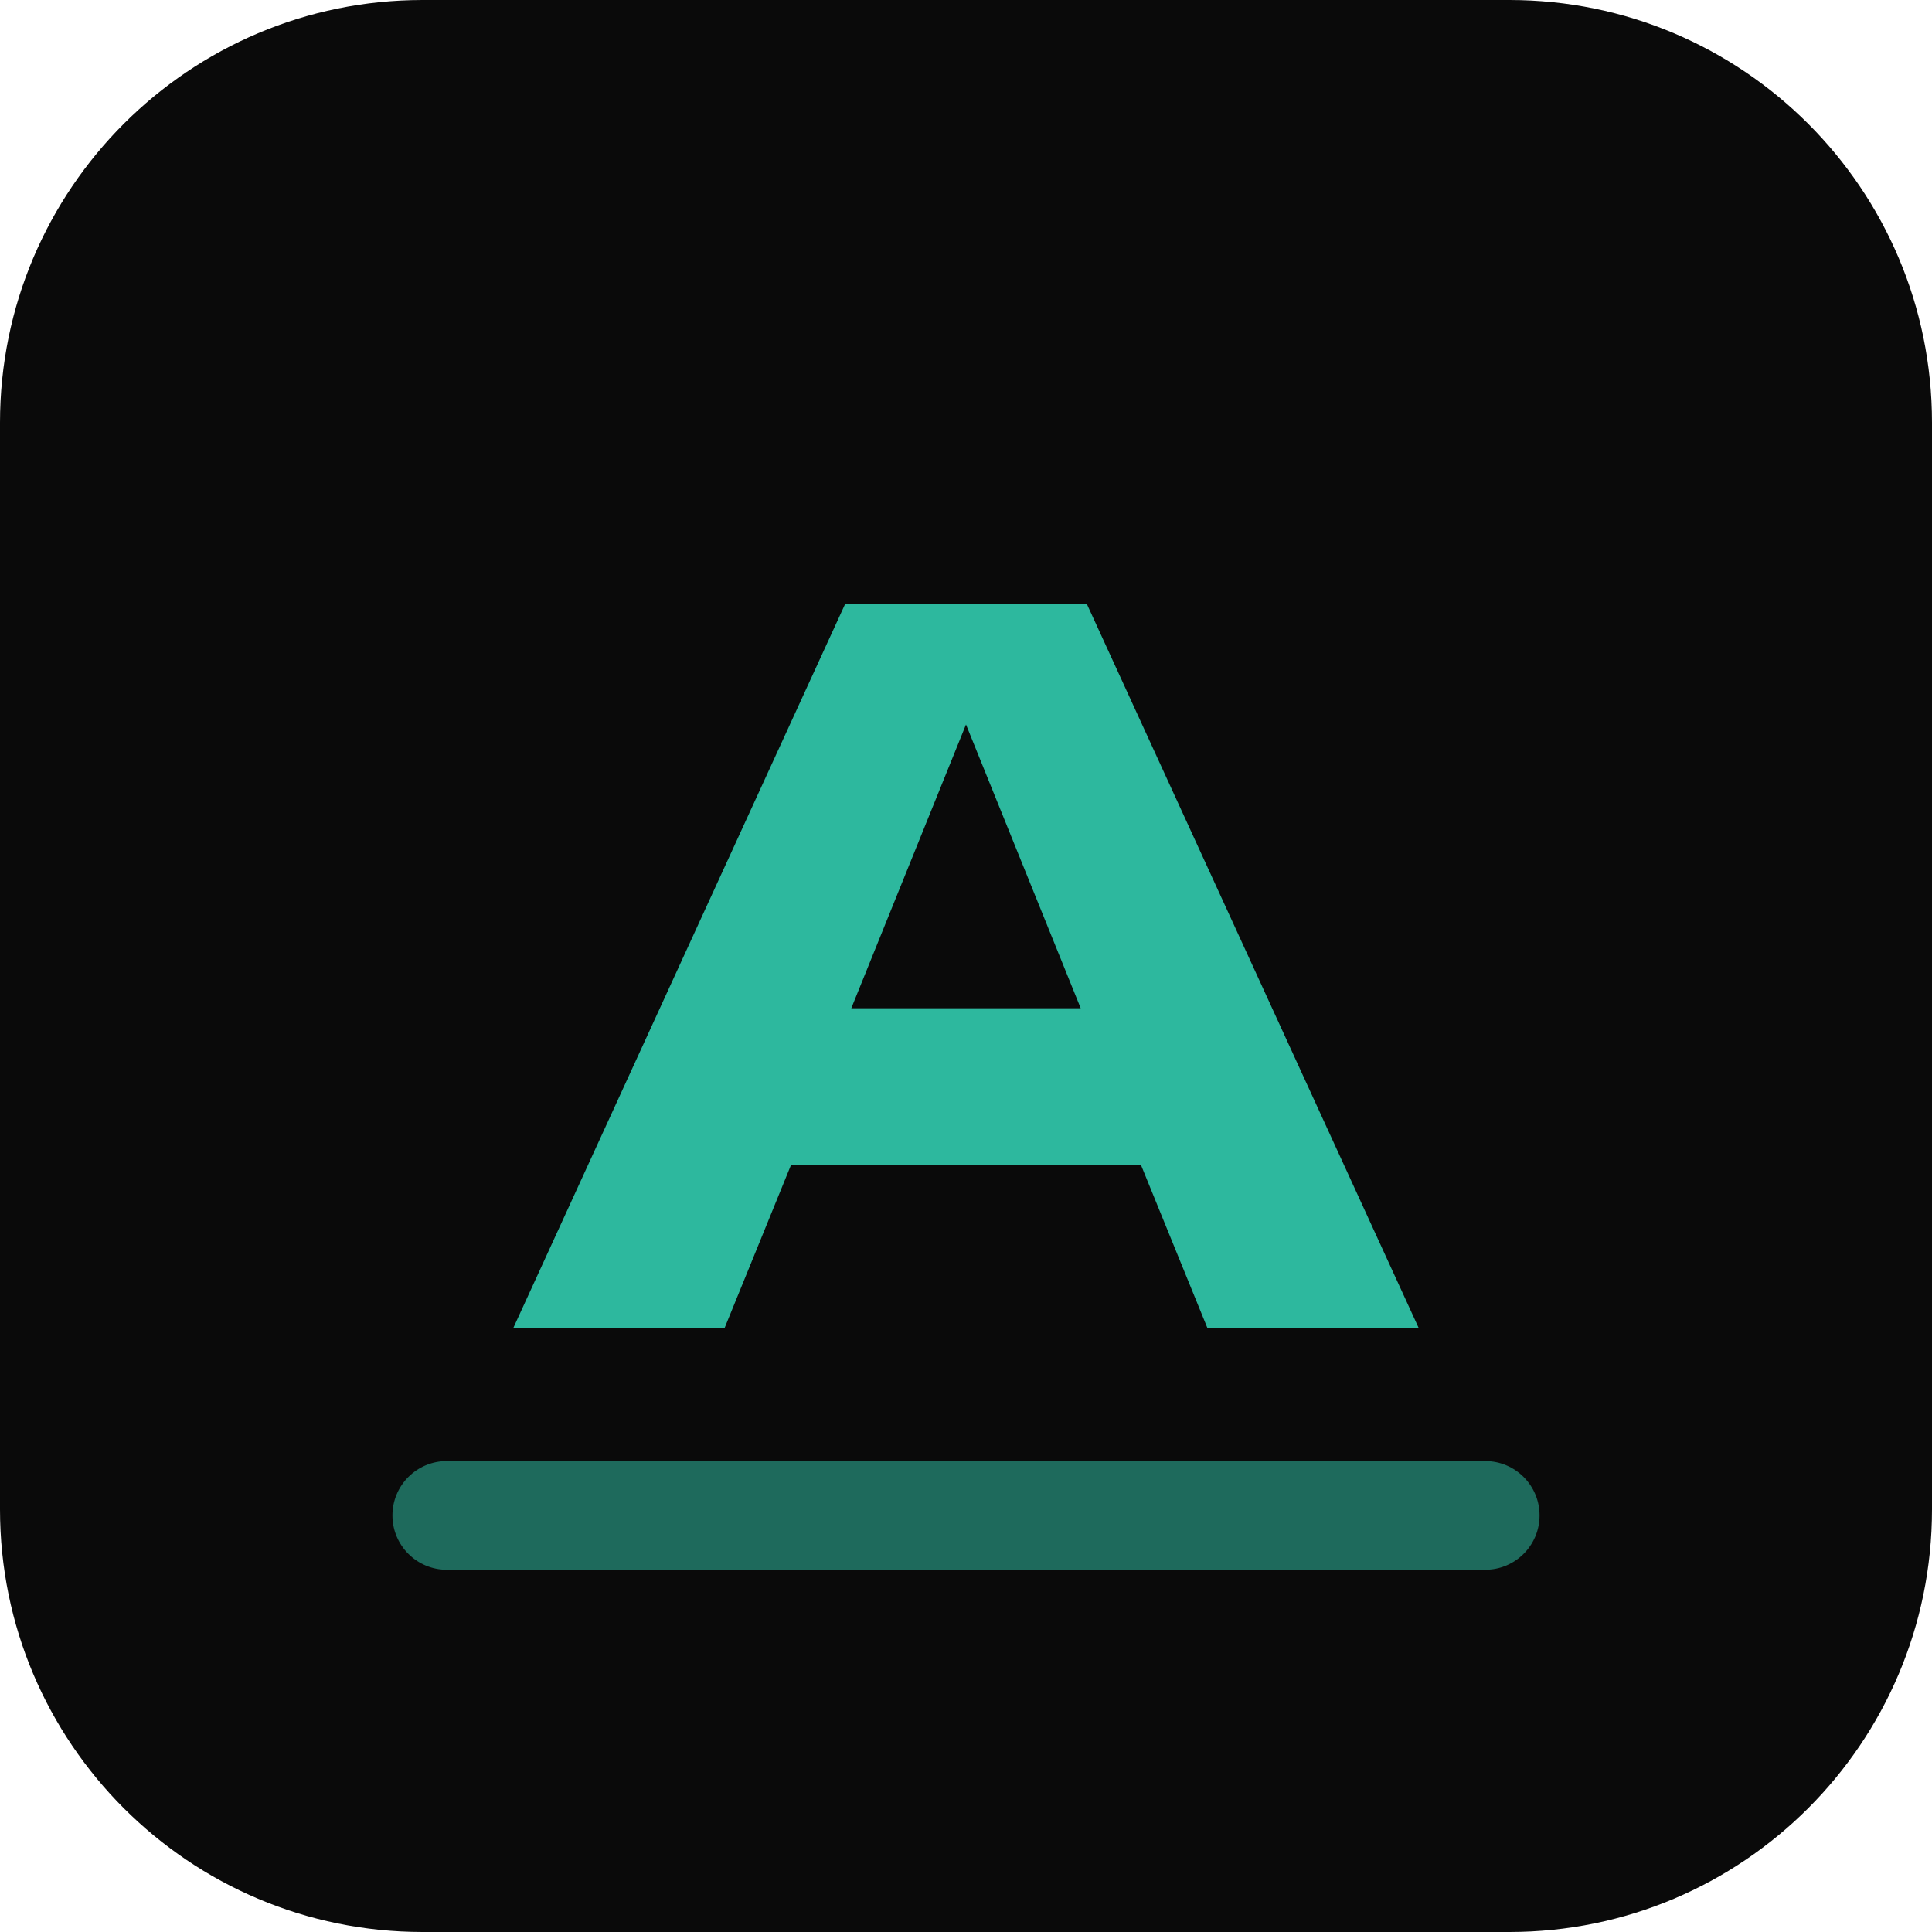
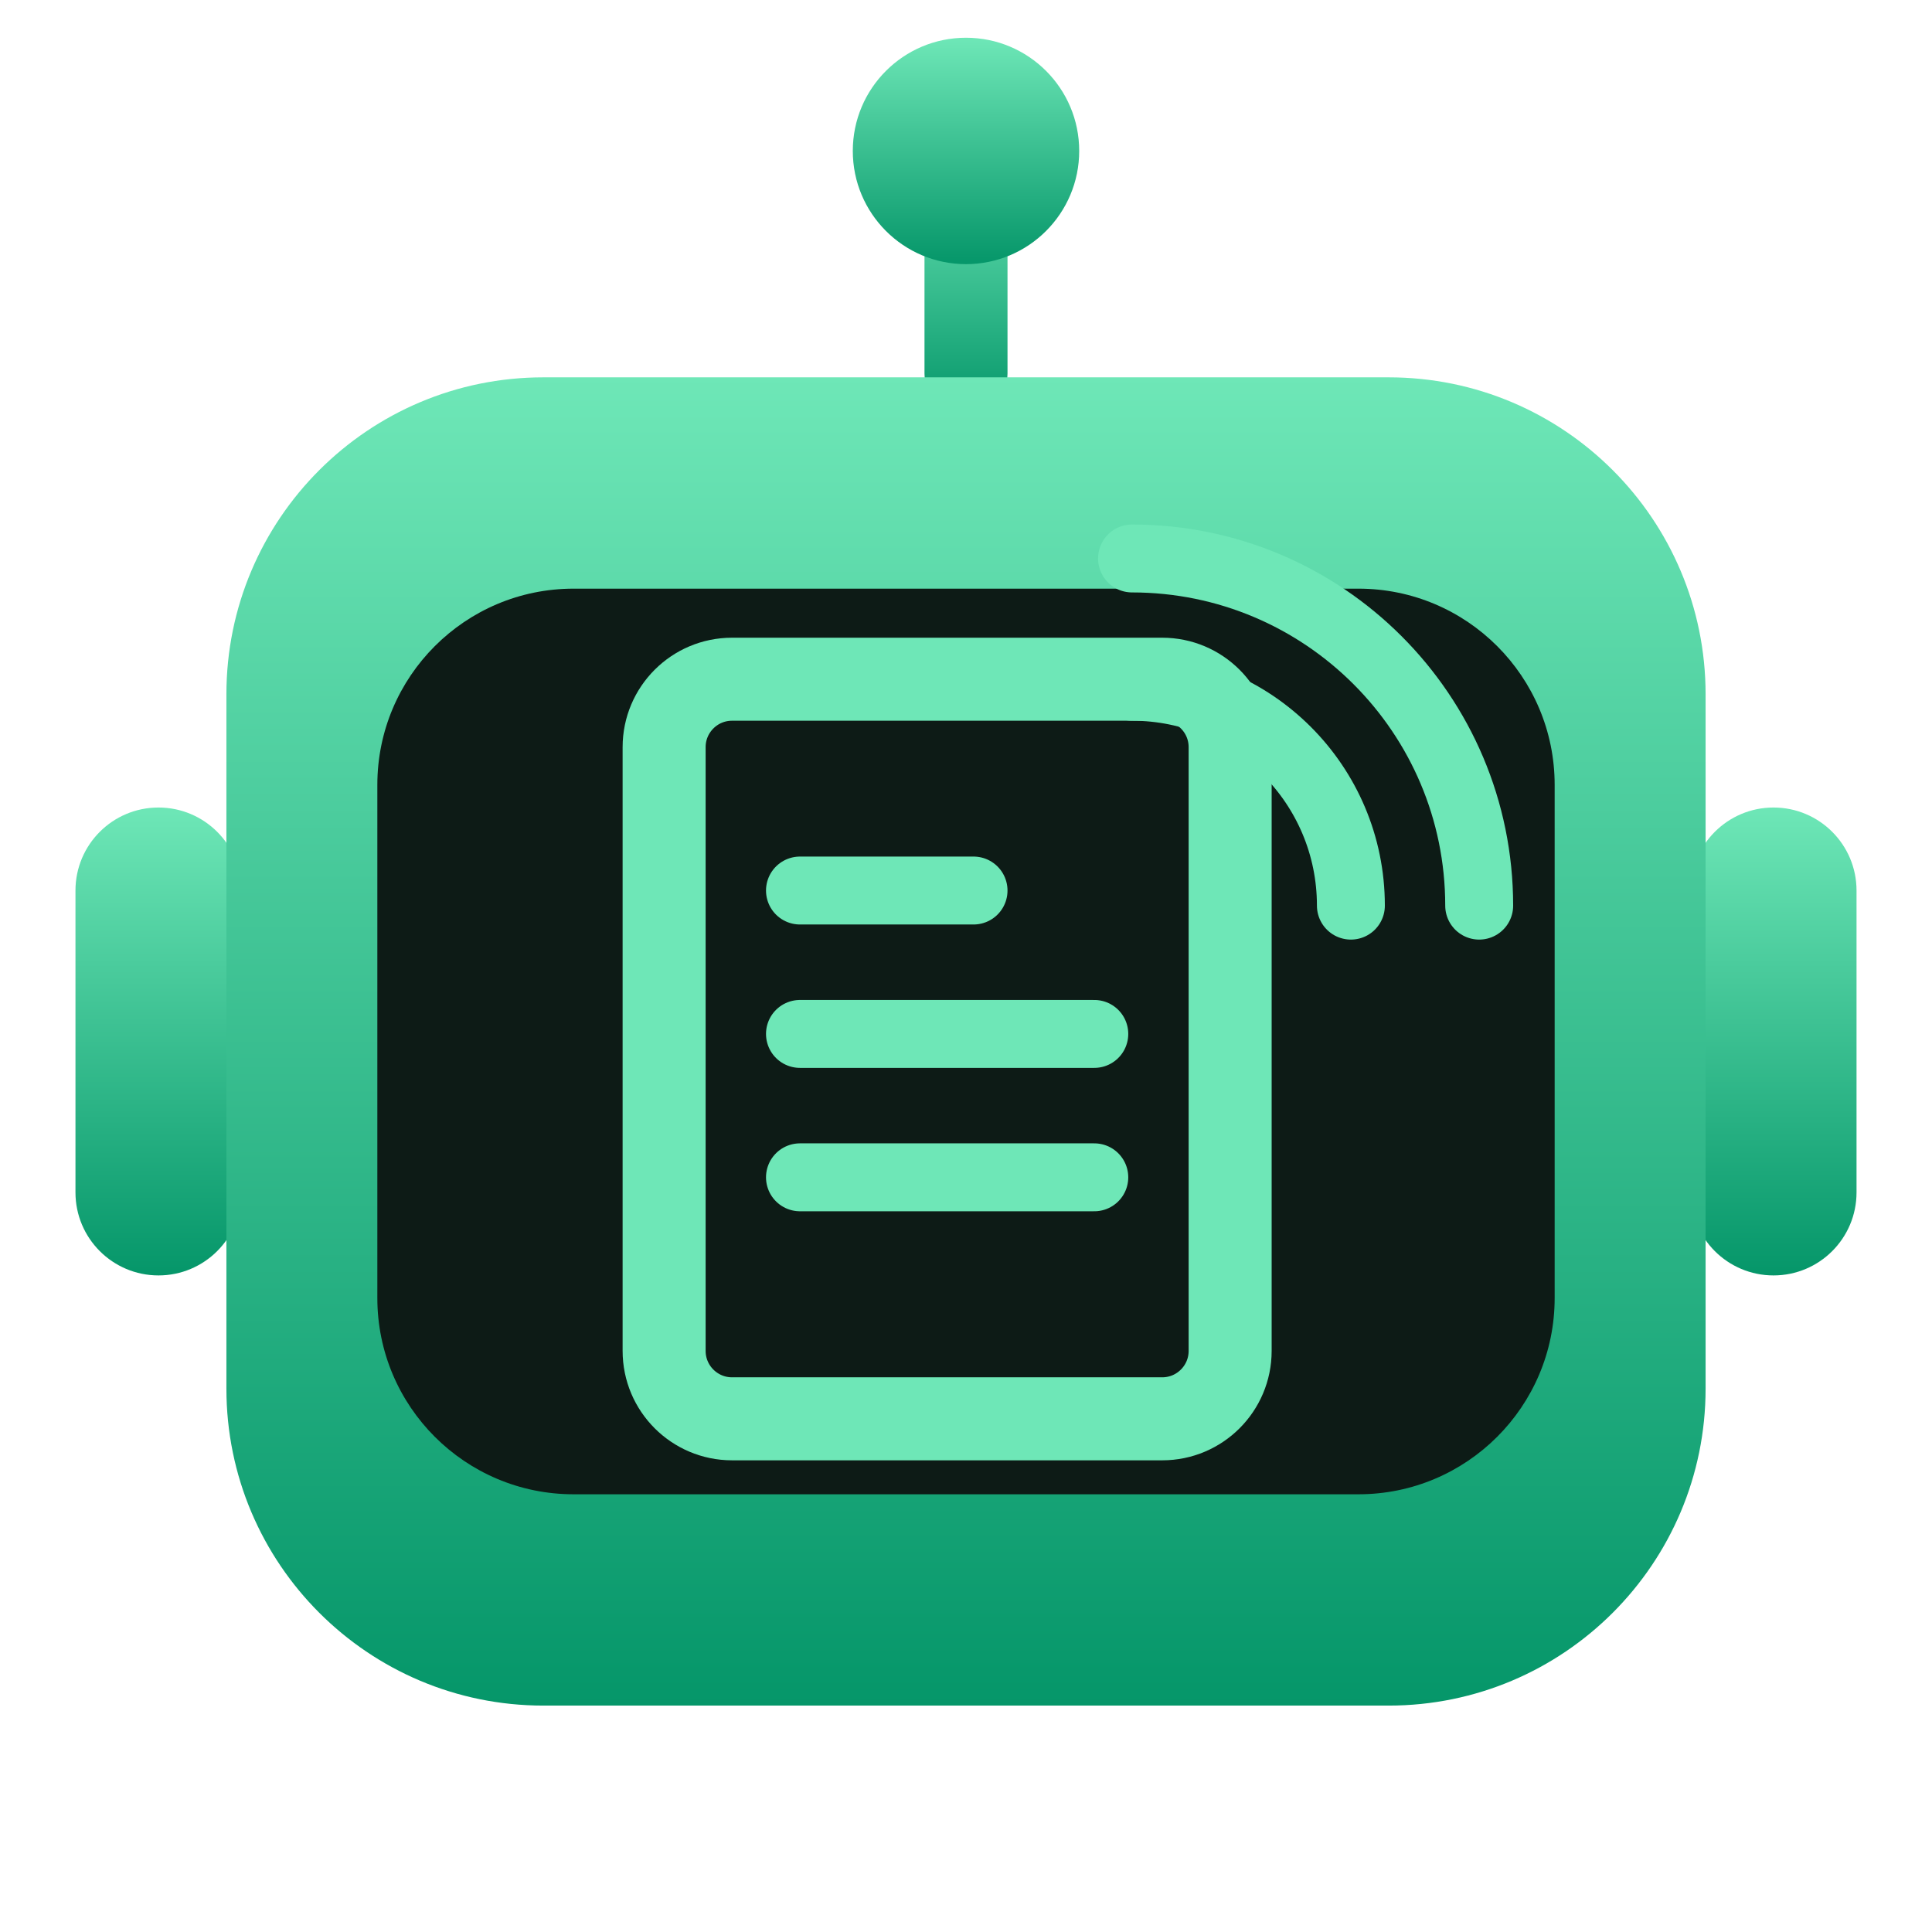
- <svg xmlns="http://www.w3.org/2000/svg" width="32" height="32" viewBox="0 0 32 32" fill="none">
-   <rect width="32" height="32" rx="7" fill="#0a0a0a" />
-   <path d="M8.5 22 L14 10 L18 10 L23.5 22 L20 22 L18.9 19.3 L13.1 19.3 L12 22 Z M14.1 16.7 L17.9 16.7 L16 12 Z" fill="#2db89e" />
-   <rect x="6.5" y="24.2" width="19" height="1.8" rx="0.9" fill="#2db89e" opacity="0.55" />
+ <svg xmlns="http://www.w3.org/2000/svg" width="512" height="512" viewBox="0 0 512 512">
+   <defs>
+     <linearGradient id="verde" x1="0" y1="0" x2="0" y2="1">
+       <stop offset="0" stop-color="#6ee7b7" />
+       <stop offset="1" stop-color="#059669" />
+     </linearGradient>
+   </defs>
+   <rect x="245" y="40" width="22" height="70" rx="11" fill="url(#verde)" />
+   <circle cx="256" cy="40" r="30" fill="url(#verde)" />
+   <rect x="20" y="214" width="44" height="124" rx="22" fill="url(#verde)" />
+   <rect x="448" y="214" width="44" height="124" rx="22" fill="url(#verde)" />
+   <rect x="60" y="100" width="392" height="352" rx="84" fill="url(#verde)" />
+   <rect x="100" y="156" width="312" height="240" rx="52" fill="#0d1b16" />
+   <g fill="none" stroke="#6ee7b7" stroke-width="22" stroke-linecap="round" stroke-linejoin="round">
+     <rect x="176" y="180" width="150" height="196" rx="18" />
+     <path d="M212 236 H258 M212 274 H290 M212 312 H290" stroke-width="18" />
+     <path d="M300 182 A58 58 0 0 1 358 240" stroke-width="18" />
+     <path d="M300 148 A92 92 0 0 1 392 240" stroke-width="18" />
+   </g>
</svg>
